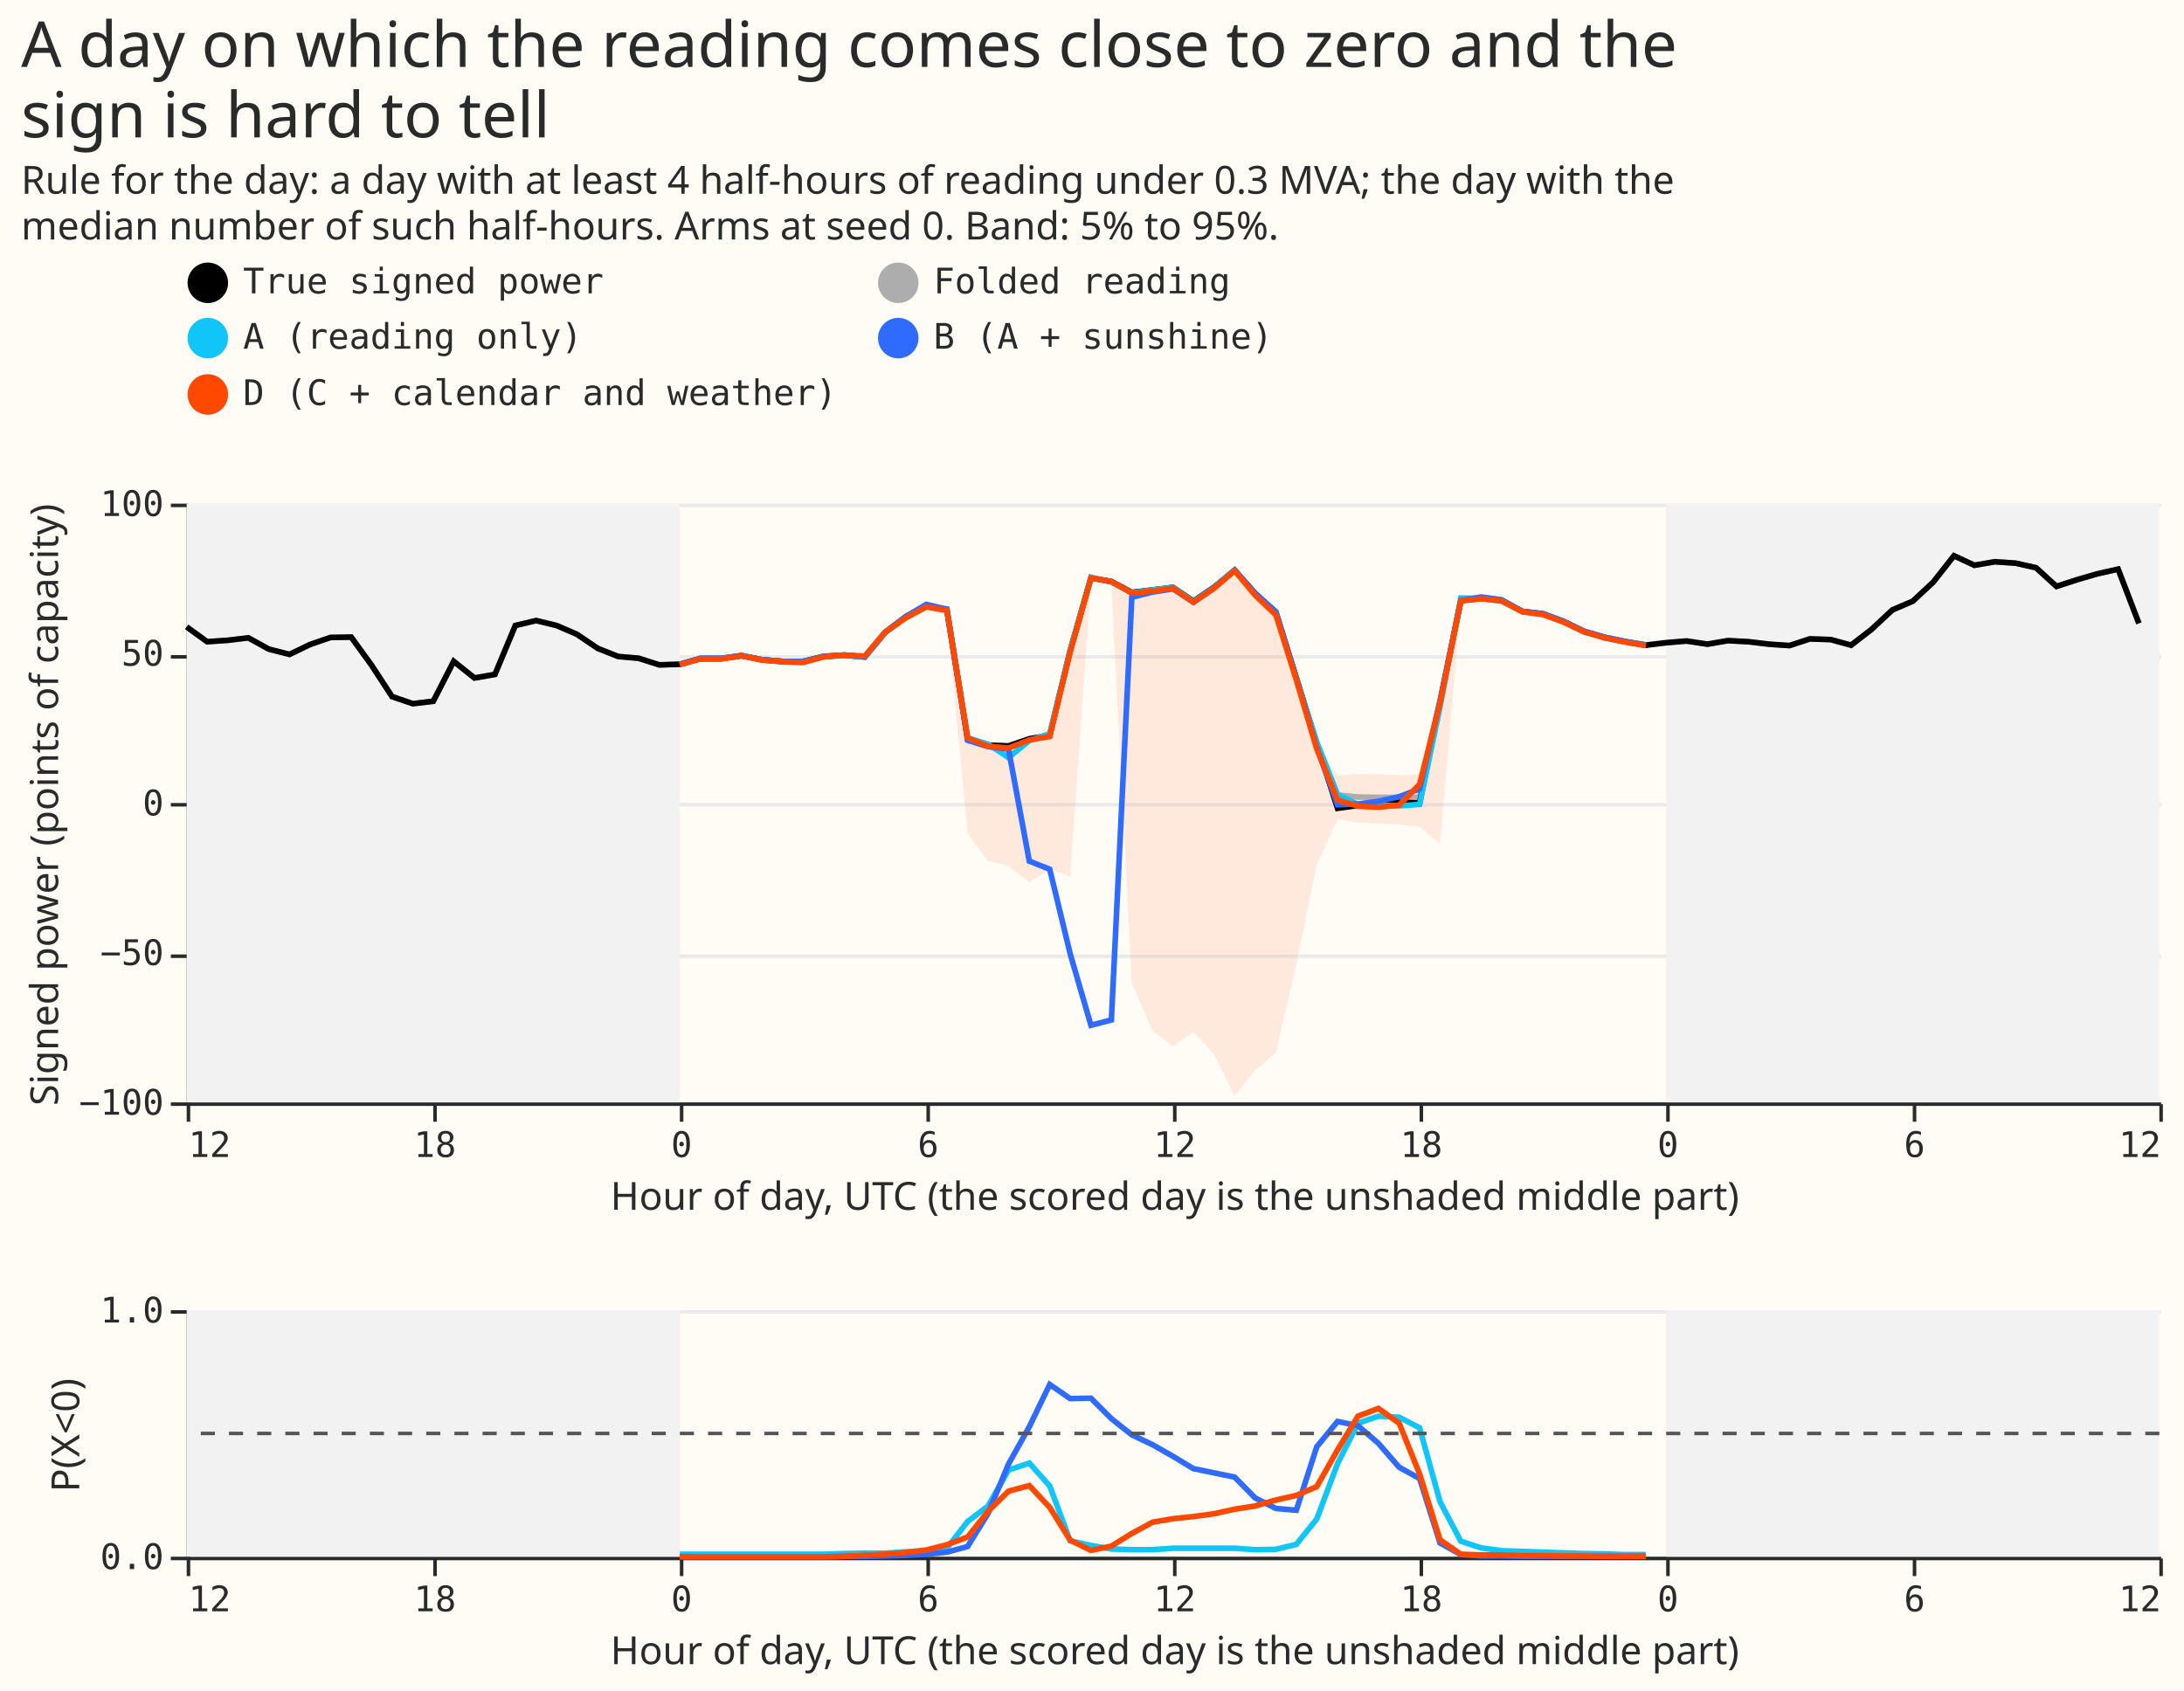
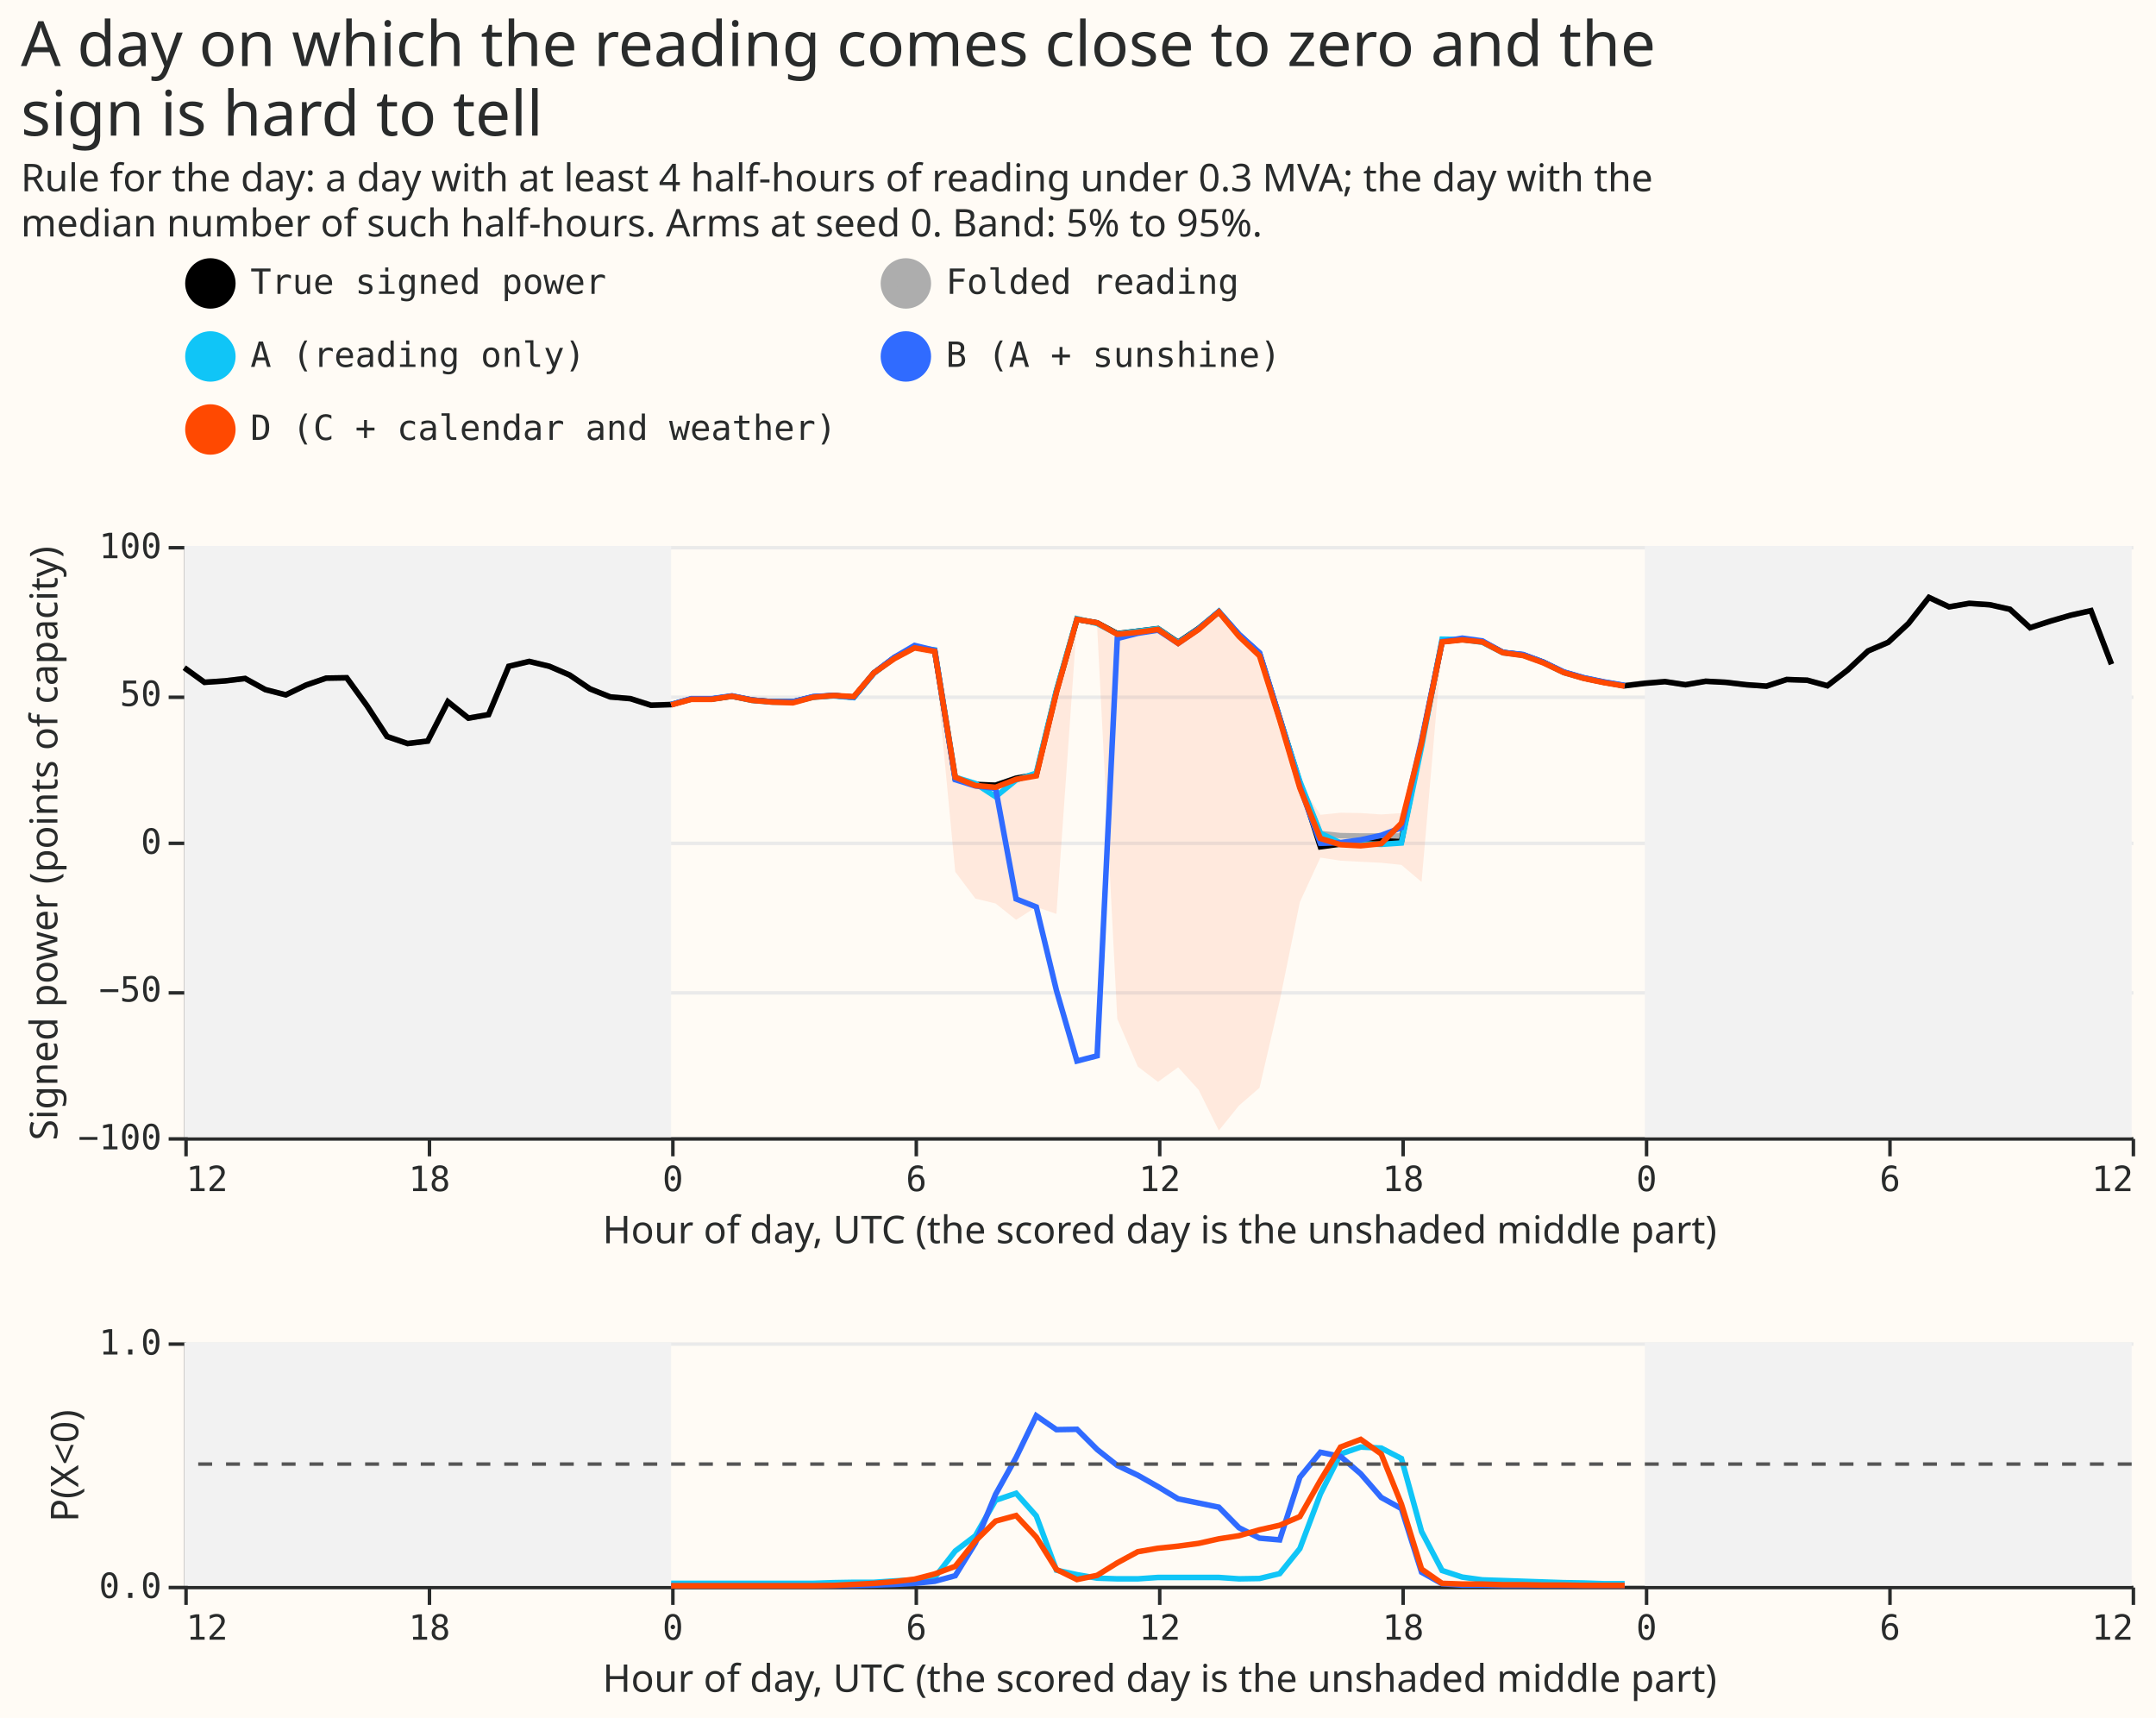
- <svg xmlns="http://www.w3.org/2000/svg" width="620" height="480" class="marks" viewBox="0 0 620 480">
-   <path fill="#fffbf5" d="M0 0h620v480H0z" />
+ <svg xmlns="http://www.w3.org/2000/svg" width="620" height="494" class="marks" viewBox="0 0 620 494">
+   <path fill="#fffbf5" d="M0 0h620v494H0z" />
  <g fill="none" stroke-miterlimit="10" aria-roledescription="group mark container" class="mark-group role-frame root">
-     <path d="M53 143h560z" aria-hidden="true" class="background" />
+     <path d="M53 157h560z" aria-hidden="true" class="background" />
    <g aria-roledescription="group mark container" class="mark-group role-scope concat_0_group">
-       <path fill="#fffbf5" d="M53.5 143.5h560v170h-560Z" aria-hidden="true" class="background" />
+       <path fill="#fffbf5" d="M53.5 157.5h560v170h-560Z" aria-hidden="true" class="background" />
      <g aria-hidden="true" class="mark-group role-axis">
-         <path stroke="#eaeaea" d="M53.5 313.5h560m-560-42h560m-560-43h560m-560-42h560m-560-43h560" class="mark-rule role-axis-grid" pointer-events="none" />
+         <path stroke="#eaeaea" d="M53.5 327.5h560m-560-42h560m-560-43h560m-560-42h560m-560-43h560" class="mark-rule role-axis-grid" pointer-events="none" />
      </g>
      <g aria-label="X-axis titled 'Hour of day, UTC (the scored day is the unshaded middle part)' for a linear scale with values from −12 to 36" aria-roledescription="axis" class="mark-group role-axis" pointer-events="none">
-         <path stroke="#292b2b" d="M53.5 313.5v5m70-5v5m70-5v5m70-5v5m70-5v5m70-5v5m70-5v5m70-5v5m70-5v5" class="mark-rule role-axis-tick" />
+         <path stroke="#292b2b" d="M53.5 327.5v5m70-5v5m70-5v5m70-5v5m70-5v5m70-5v5m70-5v5m70-5v5m70-5v5" class="mark-rule role-axis-tick" />
        <g fill="#292b2b" class="mark-text role-axis-label" font-family="Matter Semi Mono, Roboto Mono, monospace" font-size="10">
-           <text transform="translate(53.5 328.5)">12</text>
-           <text text-anchor="middle" transform="translate(123.5 328.5)">18</text>
-           <text text-anchor="middle" transform="translate(193.5 328.5)">0</text>
-           <text text-anchor="middle" transform="translate(263.5 328.5)">6</text>
-           <text text-anchor="middle" transform="translate(333.5 328.5)">12</text>
-           <text text-anchor="middle" transform="translate(403.5 328.5)">18</text>
-           <text text-anchor="middle" transform="translate(473.5 328.5)">0</text>
-           <text text-anchor="middle" transform="translate(543.5 328.5)">6</text>
-           <text text-anchor="end" transform="translate(613.5 328.5)">12</text>
+           <text transform="translate(53.5 342.5)">12</text>
+           <text text-anchor="middle" transform="translate(123.5 342.5)">18</text>
+           <text text-anchor="middle" transform="translate(193.5 342.5)">0</text>
+           <text text-anchor="middle" transform="translate(263.5 342.5)">6</text>
+           <text text-anchor="middle" transform="translate(333.5 342.5)">12</text>
+           <text text-anchor="middle" transform="translate(403.5 342.5)">18</text>
+           <text text-anchor="middle" transform="translate(473.5 342.5)">0</text>
+           <text text-anchor="middle" transform="translate(543.5 342.5)">6</text>
+           <text text-anchor="end" transform="translate(613.5 342.5)">12</text>
        </g>
-         <path stroke="#292b2b" d="M53.5 313.5h560" class="mark-rule role-axis-domain" />
-         <text fill="#292b2b" class="mark-text role-axis-title" font-family="Matter XH, DM Sans, sans-serif" font-size="11" text-anchor="middle" transform="translate(333.5 343.5)">Hour of day, UTC (the scored day is the unshaded middle part)</text>
+         <path stroke="#292b2b" d="M53.5 327.5h560" class="mark-rule role-axis-domain" />
+         <text fill="#292b2b" class="mark-text role-axis-title" font-family="Matter XH, DM Sans, sans-serif" font-size="11" text-anchor="middle" transform="translate(333.5 357.5)">Hour of day, UTC (the scored day is the unshaded middle part)</text>
      </g>
      <g aria-label="Y-axis titled 'Signed power (points of capacity)' for a linear scale with values from −100 to 100" aria-roledescription="axis" class="mark-group role-axis" pointer-events="none">
-         <path stroke="#292b2b" d="M53.5 313.5h-5m5-42h-5m5-43h-5m5-42h-5m5-43h-5" class="mark-rule role-axis-tick" />
+         <path stroke="#292b2b" d="M53.5 327.5h-5m5-42h-5m5-43h-5m5-42h-5m5-43h-5" class="mark-rule role-axis-tick" />
        <g fill="#292b2b" class="mark-text role-axis-label" font-family="Matter Semi Mono, Roboto Mono, monospace" font-size="10" text-anchor="end">
-           <text transform="translate(46.5 316.5)">−100</text>
-           <text transform="translate(46.5 274)">−50</text>
-           <text transform="translate(46.5 231.5)">0</text>
-           <text transform="translate(46.5 189)">50</text>
-           <text transform="translate(46.5 146.5)">100</text>
+           <text transform="translate(46.5 330.5)">−100</text>
+           <text transform="translate(46.5 288)">−50</text>
+           <text transform="translate(46.5 245.5)">0</text>
+           <text transform="translate(46.5 203)">50</text>
+           <text transform="translate(46.5 160.5)">100</text>
        </g>
-         <path stroke="#292b2b" d="M53.5 313.5v-170" class="mark-rule role-axis-domain" />
-         <text fill="#292b2b" class="mark-text role-axis-title" font-family="Matter XH, DM Sans, sans-serif" font-size="11" text-anchor="middle" transform="rotate(-90 122.5 106)">Signed power (points of capacity)</text>
+         <path stroke="#292b2b" d="M53.5 327.5v-170" class="mark-rule role-axis-domain" />
+         <text fill="#292b2b" class="mark-text role-axis-title" font-family="Matter XH, DM Sans, sans-serif" font-size="11" text-anchor="middle" transform="rotate(-90 129.5 113)">Signed power (points of capacity)</text>
      </g>
-       <path fill="#f2f2f2" d="M53 143h140v170H53Zm420 0h140v170H473Z" aria-hidden="true" class="mark-rect role-mark concat_0_layer_0_marks" />
+       <path fill="#f2f2f2" d="M53 157h140v170H53Zm420 0h140v170H473Z" aria-hidden="true" class="mark-rect role-mark concat_0_layer_0_marks" />
      <g aria-roledescription="group mark container" class="mark-group role-scope concat_0_layer_1_pathgroup">
-         <path d="M53 143h560v170H53Z" aria-hidden="true" class="background" />
-         <path fill="#ff4901" d="m193 189.4 5.8-1.6h5.9l5.8-.9 5.8 1.2 5.9.5 5.8.2 5.8-1.5 5.9-.6 5.8.4 5.8-6.8 5.9-4.1 5.8-3 5.8 1.5 5.9 62 5.8 7.7 5.8 1.4 5.9 4.7 5.8-3.7 5.8 2 5.9-83.9 5.8 1.2 5.8 112.9 5.9 13.7 5.8 4.4 5.8-4.2 5.9 6.5 5.8 11.7 5.8-7.2 5.9-5.1 5.8-25 5.8-28.4 5.9-12.8 5.8.9 5.8.3 5.9.3 5.8.6 5.8 4.9 5.9-68.2 5.8-.7 5.8.7 5.9 3 5.8.8 5.8 2.1 5.9 2.8 5.8 1.7 5.8 1.2 5.9 1v-1.5l-5.9-1-5.8-1.2-5.8-1.6-5.9-2.8-5.8-2.1-5.8-.8-5.9-3-5.8-.7-5.8.6-5.9 28.9-5.8 21-5.8.4-5.9-.4-5.8-.1-5.8.6-5.9-9.3-5.8-19-5.8-18.3-5.9-5.6-5.8-6.8-5.8 4.9-5.9 4-5.8-4-5.8.8-5.9.6-5.8-3.3-5.8-1-5.9 21-5.8 23.8-5.8.9-5.9 2.2-5.8-.4-5.8-2.1-5.9-36.2-5.8-1-5.8 3.1-5.9 4.2-5.8 6.8-5.8-.3-5.9.5-5.8 1.5h-5.8l-5.9-.6-5.8-1.2-5.8.9h-5.9L193 188Z" aria-hidden="true" class="mark-area role-mark concat_0_layer_1_marks" opacity=".1" />
+         <path d="M53 157h560v170H53Z" aria-hidden="true" class="background" />
+         <path fill="#ff4901" d="m193 203.4 5.8-1.6h5.9l5.8-.9 5.8 1.2 5.9.5 5.8.2 5.8-1.5 5.9-.6 5.8.4 5.8-6.8 5.9-4.1 5.8-3 5.8 1.5 5.9 62 5.8 7.7 5.8 1.4 5.9 4.7 5.8-3.7 5.8 2 5.9-83.9 5.8 1.2 5.8 112.9 5.9 13.7 5.8 4.4 5.8-4.2 5.9 6.5 5.8 11.7 5.8-7.2 5.9-5.1 5.8-25 5.8-28.4 5.9-12.8 5.8.9 5.8.3 5.9.3 5.8.6 5.8 4.9 5.9-68.2 5.8-.7 5.8.7 5.9 3 5.8.8 5.8 2.1 5.9 2.8 5.8 1.7 5.8 1.2 5.9 1v-1.5l-5.9-1-5.8-1.2-5.8-1.6-5.9-2.8-5.8-2.1-5.8-.8-5.9-3-5.8-.7-5.8.6-5.9 28.9-5.8 21-5.8.4-5.9-.4-5.8-.1-5.8.6-5.9-9.3-5.8-19-5.8-18.3-5.9-5.6-5.8-6.8-5.8 4.9-5.9 4-5.8-4-5.8.8-5.9.6-5.8-3.3-5.8-1-5.9 21-5.8 23.8-5.8.9-5.9 2.2-5.8-.4-5.8-2.1-5.9-36.2-5.8-1-5.8 3.1-5.9 4.2-5.8 6.8-5.8-.3-5.9.5-5.8 1.5h-5.8l-5.9-.6-5.8-1.2-5.8.9h-5.9L193 202Z" aria-hidden="true" class="mark-area role-mark concat_0_layer_1_marks" opacity=".1" />
      </g>
      <g aria-roledescription="group mark container" class="mark-group role-scope concat_0_layer_2_pathgroup">
-         <path d="M53 143h560v170H53Z" aria-hidden="true" class="background" />
-         <path stroke="#adadad" stroke-dasharray="1,0" stroke-width="1.6" d="m53 178 5.8 4.2 5.9-.4 5.8-.7 5.8 3.2 5.9 1.5L88 183l5.8-2 5.9-.1 5.8 8 5.8 8.8 5.9 2.1 5.8-.7 5.8-11.4 5.9 4.8 5.8-1.1 5.8-13.8 5.9-1.4 5.8 1.4 5.8 2.5 5.9 4 5.8 2.3 5.8.5 5.9 1.8 5.8-.1 5.8-1.6h5.9l5.8-.9 5.8 1.2 5.9.5h5.8l5.8-1.4 5.9-.4 5.8.5 5.8-7 5.9-4.4 5.8-3 5.8 1 5.9 36.8 5.8 1.6 5.8.3 5.9-2.1 5.8-1 5.8-24 5.9-20.6 5.8 1 5.8 3.1 5.9-.7 5.8-.8 5.8 4 5.9-4 5.8-4.8 5.8 6.6 5.9 5.4 5.8 18.5 5.8 18.7 5.9 14.6 5.8.6 5.8.1H403l5.8-27 5.9-28.9 5.8-.7 5.8.7 5.9 3.1 5.8.7 5.8 2.1 5.9 2.9 5.8 1.6 5.8 1.2 5.9 1 5.8-.7 5.8-.4 5.9.9 5.8-1 5.8.3 5.9.7 5.8.4 5.8-1.9 5.9.2 5.8 1.5 5.8-4.4 5.9-5.6 5.8-2.4 5.8-5.4 5.9-7.5 5.8 2.7 5.8-1 5.9.4 5.8 1.3 5.8 5.3 5.9-2 5.8-1.6 5.8-1.3 5.9 15.4" aria-hidden="true" class="mark-line role-mark concat_0_layer_2_marks" />
-         <path d="M53 143h560v170H53Z" aria-hidden="true" class="background" />
-         <path stroke="#000" stroke-dasharray="1,0" stroke-width="1.6" d="m53 178 5.8 4.2 5.9-.4 5.8-.7 5.8 3.2 5.9 1.5L88 183l5.8-2 5.9-.1 5.8 8 5.8 8.9 5.9 2 5.8-.7 5.8-11.3 5.9 4.7 5.8-1 5.8-13.9 5.9-1.4 5.8 1.4 5.8 2.5 5.9 4 5.8 2.3 5.8.5 5.9 1.9 5.8-.2 5.8-1.6h5.9l5.8-.8 5.8 1.1 5.9.5h5.8l5.8-1.4 5.9-.4 5.8.5 5.8-7 5.9-4.4 5.8-3 5.8 1.1 5.9 36.7 5.8 1.7 5.8.2 5.9-2 5.8-1 5.8-24 5.9-20.7 5.8 1 5.8 3.1 5.9-.7 5.8-.7 5.8 3.9 5.9-4 5.8-4.8 5.8 6.6 5.9 5.4 5.8 18.6 5.8 18.6 5.9 18.4 5.8-.8 5.8-.3 5.9-.6 5.8.2 5.8-28.5 5.9-29 5.8-.6 5.8.6 5.9 3.1 5.8.7 5.8 2.1 5.9 2.9 5.8 1.7 5.8 1.2 5.9 1 5.8-.7 5.8-.5 5.9.9 5.8-1 5.8.3 5.9.7 5.8.4 5.8-1.9 5.9.2 5.8 1.6 5.8-4.5 5.9-5.5 5.8-2.5 5.8-5.4 5.9-7.5 5.8 2.7 5.8-1 5.9.4 5.8 1.3 5.8 5.3 5.9-1.9 5.8-1.7 5.8-1.3 5.9 15.4" aria-hidden="true" class="mark-line role-mark concat_0_layer_2_marks" />
-         <path d="M53 143h560v170H53Z" aria-hidden="true" class="background" />
-         <path stroke="#10c5f7" stroke-dasharray="1,0" stroke-width="1.6" d="m193 188.6 5.8-1.6h5.9l5.8-.8 5.8 1.2 5.9.5h5.8l5.8-1.4 5.9-.4 5.8.5 5.8-7 5.9-4.4 5.8-3 5.8.7 5.9 36.6 5.8 1.8 5.8 3.8 5.9-4.8 5.8-2 5.8-23.8 5.9-20.6 5.8 1.4 5.8 3 5.9-.8 5.8-.7 5.8 4 5.9-4 5.8-5 5.8 6.8 5.9 5.4 5.8 18.6 5.8 18.1 5.9 14.9 5.8 2.8 5.8.2 5.9.2 5.8-.4 5.8-27.7 5.9-30.9 5.8.1 5.8.8 5.9 3 5.8.7 5.8 2.1 5.9 2.9 5.8 1.6 5.8 1.2 5.9 1" aria-hidden="true" class="mark-line role-mark concat_0_layer_2_marks" />
-         <path d="M53 143h560v170H53Z" aria-hidden="true" class="background" />
-         <path stroke="#306bff" stroke-dasharray="1,0" stroke-width="1.6" d="m193 188.6 5.8-1.7h5.9l5.8-.8 5.8 1.2 5.9.5h5.8l5.8-1.5 5.9-.3 5.8.5 5.8-7 5.9-4.5 5.8-3.4 5.8 1.4 5.9 37.2 5.8 1.8 5.8.7 5.9 31.8 5.8 2.3 5.8 24 5.9 20.3 5.8-1.5 5.8-120 5.9-1.5 5.8-.9 5.8 3.8 5.9-4.1 5.8-5 5.8 6.5 5.9 5.3 5.8 18.8 5.8 19.7 5.9 16.3 5.8-.2 5.8-.8 5.9-1.3 5.8-2.2 5.8-25.1 5.9-28.4 5.8-1 5.8.8 5.9 3.3 5.8.6 5.8 2.2 5.9 2.8 5.8 1.7 5.8 1.2 5.9 1" aria-hidden="true" class="mark-line role-mark concat_0_layer_2_marks" />
-         <path d="M53 143h560v170H53Z" aria-hidden="true" class="background" />
-         <path stroke="#ff4901" stroke-dasharray="1,0" stroke-width="1.6" d="m193 188.7 5.8-1.6h5.9l5.8-.9 5.8 1.2 5.9.5 5.8.2 5.8-1.6 5.9-.5 5.8.3 5.8-6.8 5.9-4.1 5.8-3.1 5.8 1 5.9 36.2 5.8 2.4 5.8.5 5.9-2.3 5.8-1 5.8-24 5.9-21 5.8 1 5.8 3.3 5.9-.6 5.8-.8 5.8 4 5.9-4 5.8-5 5.8 7 5.9 5.6L368 193l5.8 19.6 5.9 14.5 5.8 1.8 5.8.3 5.9-.6 5.8-5.9 5.8-23.1 5.9-29 5.8-.6 5.8.6 5.9 3.1 5.8.8 5.8 2.1 5.9 2.8 5.8 1.7 5.8 1.2 5.9 1" aria-hidden="true" class="mark-line role-mark concat_0_layer_2_marks" />
+         <path d="M53 157h560v170H53Z" aria-hidden="true" class="background" />
+         <path stroke="#adadad" stroke-dasharray="1,0" stroke-width="1.6" d="m53 192 5.8 4.2 5.9-.4 5.8-.7 5.8 3.2 5.9 1.5L88 197l5.8-2 5.9-.1 5.8 8 5.8 8.8 5.9 2.1 5.8-.7 5.8-11.4 5.9 4.8 5.8-1.1 5.8-13.8 5.9-1.4 5.8 1.4 5.8 2.5 5.9 4 5.8 2.3 5.8.5 5.9 1.8 5.8-.1 5.8-1.6h5.9l5.8-.9 5.8 1.2 5.9.5h5.8l5.8-1.4 5.9-.4 5.8.5 5.8-7 5.9-4.4 5.8-3 5.8 1 5.9 36.8 5.8 1.6 5.8.3 5.9-2.1 5.8-1 5.8-24 5.9-20.6 5.8 1 5.8 3.1 5.9-.7 5.8-.8 5.8 4 5.9-4 5.8-4.8 5.8 6.6 5.9 5.4 5.8 18.5 5.8 18.7 5.9 14.6 5.8.6 5.8.1H403l5.8-27 5.9-28.9 5.8-.7 5.8.7 5.9 3.1 5.8.7 5.8 2.1 5.9 2.9 5.8 1.6 5.8 1.2 5.9 1 5.8-.7 5.8-.4 5.9.9 5.8-1 5.8.3 5.9.7 5.8.4 5.8-1.9 5.9.2 5.8 1.5 5.8-4.4 5.9-5.6 5.8-2.4 5.8-5.4 5.9-7.5 5.8 2.7 5.8-1 5.9.4 5.8 1.3 5.8 5.3 5.9-2 5.8-1.6 5.8-1.3 5.9 15.4" aria-hidden="true" class="mark-line role-mark concat_0_layer_2_marks" />
+         <path d="M53 157h560v170H53Z" aria-hidden="true" class="background" />
+         <path stroke="#000" stroke-dasharray="1,0" stroke-width="1.6" d="m53 192 5.8 4.2 5.9-.4 5.8-.7 5.8 3.2 5.9 1.5L88 197l5.8-2 5.9-.1 5.8 8 5.8 8.9 5.9 2 5.8-.7 5.8-11.3 5.9 4.7 5.8-1 5.8-13.9 5.9-1.4 5.8 1.4 5.8 2.5 5.9 4 5.8 2.3 5.8.5 5.9 1.9 5.8-.2 5.8-1.6h5.9l5.8-.8 5.8 1.1 5.9.5h5.8l5.8-1.4 5.9-.4 5.8.5 5.8-7 5.9-4.4 5.8-3 5.8 1.1 5.9 36.7 5.8 1.7 5.8.2 5.9-2 5.8-1 5.8-24 5.9-20.7 5.8 1 5.8 3.1 5.9-.7 5.8-.7 5.8 3.9 5.9-4 5.8-4.8 5.8 6.6 5.9 5.4 5.8 18.6 5.8 18.6 5.9 18.4 5.8-.8 5.8-.3 5.9-.6 5.8.2 5.8-28.5 5.9-29 5.8-.6 5.8.6 5.9 3.1 5.8.7 5.8 2.1 5.9 2.9 5.8 1.7 5.8 1.2 5.9 1 5.8-.7 5.8-.5 5.9.9 5.8-1 5.8.3 5.9.7 5.8.4 5.8-1.9 5.9.2 5.8 1.6 5.8-4.5 5.9-5.5 5.8-2.5 5.8-5.4 5.9-7.5 5.8 2.7 5.8-1 5.9.4 5.8 1.3 5.8 5.3 5.9-1.9 5.8-1.7 5.8-1.3 5.9 15.4" aria-hidden="true" class="mark-line role-mark concat_0_layer_2_marks" />
+         <path d="M53 157h560v170H53Z" aria-hidden="true" class="background" />
+         <path stroke="#10c5f7" stroke-dasharray="1,0" stroke-width="1.6" d="m193 202.6 5.8-1.6h5.9l5.8-.8 5.8 1.2 5.9.5h5.8l5.8-1.4 5.9-.4 5.8.5 5.8-7 5.9-4.4 5.8-3 5.8.7 5.9 36.6 5.8 1.8 5.8 3.8 5.9-4.8 5.8-2 5.8-23.8 5.9-20.6 5.8 1.4 5.8 3 5.9-.8 5.8-.7 5.8 4 5.9-4 5.8-5 5.8 6.8 5.9 5.4 5.8 18.6 5.8 18.1 5.9 14.9 5.8 2.8 5.8.2 5.9.2 5.8-.4 5.8-27.7 5.9-30.9 5.8.1 5.8.8 5.9 3 5.8.7 5.8 2.1 5.9 2.9 5.8 1.6 5.8 1.2 5.9 1" aria-hidden="true" class="mark-line role-mark concat_0_layer_2_marks" />
+         <path d="M53 157h560v170H53Z" aria-hidden="true" class="background" />
+         <path stroke="#306bff" stroke-dasharray="1,0" stroke-width="1.6" d="m193 202.6 5.8-1.7h5.9l5.8-.8 5.8 1.2 5.9.5h5.8l5.8-1.5 5.9-.3 5.8.5 5.8-7 5.9-4.5 5.8-3.4 5.8 1.4 5.9 37.2 5.8 1.8 5.8.7 5.9 31.8 5.8 2.3 5.8 24 5.9 20.3 5.8-1.5 5.8-120 5.9-1.5 5.8-.9 5.8 3.8 5.9-4.1 5.8-5 5.8 6.5 5.9 5.3 5.8 18.8 5.8 19.7 5.9 16.3 5.8-.2 5.8-.8 5.9-1.3 5.8-2.2 5.8-25.1 5.9-28.4 5.8-1 5.8.8 5.9 3.3 5.8.6 5.8 2.2 5.9 2.8 5.8 1.7 5.8 1.2 5.9 1" aria-hidden="true" class="mark-line role-mark concat_0_layer_2_marks" />
+         <path d="M53 157h560v170H53Z" aria-hidden="true" class="background" />
+         <path stroke="#ff4901" stroke-dasharray="1,0" stroke-width="1.6" d="m193 202.7 5.8-1.6h5.9l5.8-.9 5.8 1.2 5.9.5 5.8.2 5.8-1.6 5.9-.5 5.8.3 5.8-6.8 5.9-4.1 5.8-3.1 5.8 1 5.9 36.2 5.8 2.4 5.8.5 5.9-2.3 5.8-1 5.8-24 5.9-21 5.8 1 5.8 3.3 5.9-.6 5.8-.8 5.8 4 5.9-4 5.8-5 5.8 7 5.9 5.6L368 207l5.8 19.6 5.9 14.5 5.8 1.8 5.8.3 5.9-.6 5.8-5.9 5.8-23.1 5.9-29 5.8-.6 5.8.6 5.9 3.1 5.8.8 5.8 2.1 5.9 2.8 5.8 1.7 5.8 1.2 5.9 1" aria-hidden="true" class="mark-line role-mark concat_0_layer_2_marks" />
      </g>
    </g>
    <g aria-roledescription="group mark container" class="mark-group role-scope concat_1_group">
-       <path fill="#fffbf5" d="M53.5 372.5h560v70h-560Z" aria-hidden="true" class="background" />
+       <path fill="#fffbf5" d="M53.5 386.5h560v70h-560Z" aria-hidden="true" class="background" />
      <g aria-hidden="true" class="mark-group role-axis">
-         <path stroke="#eaeaea" d="M53.5 442.5h560m-560-70h560" class="mark-rule role-axis-grid" pointer-events="none" />
+         <path stroke="#eaeaea" d="M53.5 456.5h560m-560-70h560" class="mark-rule role-axis-grid" pointer-events="none" />
      </g>
      <g aria-label="X-axis titled 'Hour of day, UTC (the scored day is the unshaded middle part)' for a linear scale with values from −12 to 36" aria-roledescription="axis" class="mark-group role-axis" pointer-events="none">
-         <path stroke="#292b2b" d="M53.5 442.5v5m70-5v5m70-5v5m70-5v5m70-5v5m70-5v5m70-5v5m70-5v5m70-5v5" class="mark-rule role-axis-tick" />
+         <path stroke="#292b2b" d="M53.5 456.5v5m70-5v5m70-5v5m70-5v5m70-5v5m70-5v5m70-5v5m70-5v5m70-5v5" class="mark-rule role-axis-tick" />
        <g fill="#292b2b" class="mark-text role-axis-label" font-family="Matter Semi Mono, Roboto Mono, monospace" font-size="10">
-           <text transform="translate(53.5 457.5)">12</text>
-           <text text-anchor="middle" transform="translate(123.5 457.5)">18</text>
-           <text text-anchor="middle" transform="translate(193.5 457.5)">0</text>
-           <text text-anchor="middle" transform="translate(263.5 457.5)">6</text>
-           <text text-anchor="middle" transform="translate(333.5 457.5)">12</text>
-           <text text-anchor="middle" transform="translate(403.5 457.5)">18</text>
-           <text text-anchor="middle" transform="translate(473.5 457.5)">0</text>
-           <text text-anchor="middle" transform="translate(543.5 457.5)">6</text>
-           <text text-anchor="end" transform="translate(613.5 457.5)">12</text>
+           <text transform="translate(53.5 471.5)">12</text>
+           <text text-anchor="middle" transform="translate(123.5 471.5)">18</text>
+           <text text-anchor="middle" transform="translate(193.5 471.5)">0</text>
+           <text text-anchor="middle" transform="translate(263.5 471.5)">6</text>
+           <text text-anchor="middle" transform="translate(333.5 471.5)">12</text>
+           <text text-anchor="middle" transform="translate(403.5 471.5)">18</text>
+           <text text-anchor="middle" transform="translate(473.5 471.5)">0</text>
+           <text text-anchor="middle" transform="translate(543.5 471.5)">6</text>
+           <text text-anchor="end" transform="translate(613.5 471.5)">12</text>
        </g>
-         <path stroke="#292b2b" d="M53.5 442.5h560" class="mark-rule role-axis-domain" />
-         <text fill="#292b2b" class="mark-text role-axis-title" font-family="Matter XH, DM Sans, sans-serif" font-size="11" text-anchor="middle" transform="translate(333.5 472.5)">Hour of day, UTC (the scored day is the unshaded middle part)</text>
+         <path stroke="#292b2b" d="M53.5 456.5h560" class="mark-rule role-axis-domain" />
+         <text fill="#292b2b" class="mark-text role-axis-title" font-family="Matter XH, DM Sans, sans-serif" font-size="11" text-anchor="middle" transform="translate(333.5 486.5)">Hour of day, UTC (the scored day is the unshaded middle part)</text>
      </g>
      <g aria-label="Y-axis titled 'P(X&lt;0)' for a linear scale with values from 0.0 to 1.0" aria-roledescription="axis" class="mark-group role-axis" pointer-events="none">
-         <path stroke="#292b2b" d="M53.5 442.5h-5m5-70h-5" class="mark-rule role-axis-tick" />
+         <path stroke="#292b2b" d="M53.5 456.5h-5m5-70h-5" class="mark-rule role-axis-tick" />
        <g fill="#292b2b" class="mark-text role-axis-label" font-family="Matter Semi Mono, Roboto Mono, monospace" font-size="10" text-anchor="end">
-           <text transform="translate(46.5 445.5)">0.0</text>
-           <text transform="translate(46.5 375.5)">1.0</text>
+           <text transform="translate(46.5 459.5)">0.0</text>
+           <text transform="translate(46.5 389.5)">1.0</text>
        </g>
-         <path stroke="#292b2b" d="M53.5 442.5v-70" class="mark-rule role-axis-domain" />
-         <text fill="#292b2b" class="mark-text role-axis-title" font-family="Matter XH, DM Sans, sans-serif" font-size="11" text-anchor="middle" transform="rotate(-90 215 192.5)">P(X&lt;0)</text>
+         <path stroke="#292b2b" d="M53.5 456.5v-70" class="mark-rule role-axis-domain" />
+         <text fill="#292b2b" class="mark-text role-axis-title" font-family="Matter XH, DM Sans, sans-serif" font-size="11" text-anchor="middle" transform="rotate(-90 222 199.5)">P(X&lt;0)</text>
      </g>
-       <path fill="#f2f2f2" d="M53 372h140v70H53Zm420 0h140v70H473Z" aria-hidden="true" class="mark-rect role-mark concat_1_layer_0_marks" />
+       <path fill="#f2f2f2" d="M53 386h140v70H53Zm420 0h140v70H473Z" aria-hidden="true" class="mark-rect role-mark concat_1_layer_0_marks" />
      <g aria-roledescription="group mark container" class="mark-group role-scope concat_1_layer_1_pathgroup">
-         <path d="M53 372h560v70H53Z" aria-hidden="true" class="background" />
-         <path stroke="#10c5f7" stroke-dasharray="1,0" stroke-width="1.6" d="M193 441.3h40.8l5.9-.2 5.8-.1h5.8l5.9-.4 5.8-.3 5.8-.7 5.9-7.6 5.8-4.4 5.8-10.2 5.9-2 5.8 6.5 5.8 15.6 5.9 1.3 5.8 1 5.8.2h5.9l5.8-.4h17.5l5.8.4 5.9-.1 5.8-1.4 5.8-7.2 5.9-15.7 5.8-11.5 5.8-2 5.9.3 5.8 3 5.8 21 5.9 11.2 5.8 1.9 5.8.8 5.9.2 5.8.2 5.8.2 5.9.2 5.8.1 5.8.2h5.9" aria-hidden="true" class="mark-line role-mark concat_1_layer_1_marks" />
-         <path d="M53 372h560v70H53Z" aria-hidden="true" class="background" />
-         <path stroke="#306bff" stroke-dasharray="1,0" stroke-width="1.6" d="M193 442h40.8l5.9-.1h5.8l5.8-.1 5.9-.2 5.8-.3 5.8-.6 5.9-1.6 5.8-9.4 5.8-14 5.9-10.6 5.8-12 5.8 4 5.9-.1 5.8 5.8 5.8 4.6 5.9 2.8 5.8 3.3 5.8 3.5 5.9 1.2 5.8 1.2 5.8 5.9 5.9 3 5.8.5 5.8-18 5.9-7.2 5.8 1.2 5.8 5 5.9 6.8 5.8 3.2 5.8 18.3 5.9 3.3 5.8.4h5.8l5.9.1h35" aria-hidden="true" class="mark-line role-mark concat_1_layer_1_marks" />
-         <path d="M53 372h560v70H53Z" aria-hidden="true" class="background" />
-         <path stroke="#ff4901" stroke-dasharray="1,0" stroke-width="1.6" d="M193 442h40.8l5.9-.1 5.8-.3 5.8-.3 5.9-.5 5.8-.7 5.8-1.5 5.9-2.2 5.8-7.3 5.8-5.7 5.9-1.6 5.8 6.2 5.8 9.3 5.9 2.9 5.8-1.2 5.8-3.6 5.9-3.2 5.8-1 5.8-.6 5.9-.8 5.8-1.3 5.8-.9 5.9-1.7 5.8-1.3 5.8-2.5 5.9-10.4 5.8-9.6 5.8-2.2 5.9 4.2 5.8 14.4 5.8 18.7 5.9 4.1 5.8.2h5.8l5.9.2h5.8l5.8.1h5.9l5.8.1h11.7" aria-hidden="true" class="mark-line role-mark concat_1_layer_1_marks" />
+         <path d="M53 386h560v70H53Z" aria-hidden="true" class="background" />
+         <path stroke="#10c5f7" stroke-dasharray="1,0" stroke-width="1.6" d="M193 455.3h40.8l5.9-.2 5.8-.1h5.8l5.9-.4 5.8-.3 5.8-.7 5.9-7.6 5.8-4.4 5.8-10.2 5.9-2 5.8 6.5 5.8 15.6 5.9 1.3 5.8 1 5.8.2h5.9l5.8-.4h17.5l5.8.4 5.9-.1 5.8-1.4 5.8-7.2 5.9-15.7 5.8-11.5 5.8-2 5.9.3 5.8 3 5.8 21 5.9 11.2 5.8 1.9 5.8.8 5.9.2 5.8.2 5.8.2 5.9.2 5.8.1 5.8.2h5.9" aria-hidden="true" class="mark-line role-mark concat_1_layer_1_marks" />
+         <path d="M53 386h560v70H53Z" aria-hidden="true" class="background" />
+         <path stroke="#306bff" stroke-dasharray="1,0" stroke-width="1.6" d="M193 456h40.8l5.9-.1h5.8l5.8-.1 5.9-.2 5.8-.3 5.8-.6 5.9-1.6 5.8-9.4 5.8-14 5.9-10.6 5.8-12 5.8 4 5.9-.1 5.8 5.8 5.8 4.6 5.9 2.8 5.8 3.3 5.8 3.5 5.9 1.2 5.8 1.2 5.8 5.9 5.9 3 5.8.5 5.8-18 5.9-7.2 5.8 1.2 5.8 5 5.9 6.8 5.8 3.2 5.8 18.3 5.9 3.3 5.8.4h5.8l5.9.1h35" aria-hidden="true" class="mark-line role-mark concat_1_layer_1_marks" />
+         <path d="M53 386h560v70H53Z" aria-hidden="true" class="background" />
+         <path stroke="#ff4901" stroke-dasharray="1,0" stroke-width="1.6" d="M193 456h40.8l5.9-.1 5.8-.3 5.8-.3 5.9-.5 5.8-.7 5.8-1.5 5.9-2.2 5.8-7.3 5.8-5.7 5.9-1.6 5.8 6.2 5.8 9.3 5.9 2.9 5.8-1.2 5.8-3.6 5.9-3.2 5.8-1 5.8-.6 5.9-.8 5.8-1.3 5.8-.9 5.9-1.7 5.8-1.3 5.8-2.5 5.9-10.4 5.8-9.6 5.8-2.2 5.9 4.2 5.8 14.4 5.8 18.7 5.9 4.1 5.8.2h5.8l5.9.2h5.8l5.8.1h5.9l5.8.1h11.7" aria-hidden="true" class="mark-line role-mark concat_1_layer_1_marks" />
      </g>
-       <path stroke="#555" stroke-dasharray="4,4" d="M613 407H53" aria-hidden="true" class="mark-rule role-mark concat_1_layer_2_marks" />
+       <path stroke="#555" stroke-dasharray="4,4" d="M613 421H53" aria-hidden="true" class="mark-rule role-mark concat_1_layer_2_marks" />
    </g>
-     <g aria-label="Symbol legend for fill color, stroke color and strokeDash with 5 values: True signed power, Folded reading, A (reading only), B (A + sunshine), D (C + calendar and weather)" aria-roledescription="legend" class="mark-group role-legend">
-       <path d="M53 74h309v45H53Z" aria-hidden="true" class="background" pointer-events="none" />
+     <g aria-label="Symbol legend for fill color, stroke color, strokeWidth and strokeDash with 5 values: True signed power, Folded reading, A (reading only), B (A + sunshine), D (C + calendar and weather)" aria-roledescription="legend" class="mark-group role-legend">
+       <path d="M53 74h316v59H53Z" aria-hidden="true" class="background" pointer-events="none" />
      <g class="mark-group role-legend-entry">
        <g aria-roledescription="group mark container" class="mark-group role-scope" pointer-events="none">
-           <path d="M53 74.3h184v12.5H53Z" aria-hidden="true" class="background" />
-           <path fill="#000" stroke="#000" stroke-dasharray="1,0" stroke-width="1.5" d="M64 80.3a5 5 0 1 1-10 0 5 5 0 1 1 10 0" class="mark-symbol role-legend-symbol" />
-           <text fill="#292b2b" class="mark-text role-legend-label" font-family="Matter Semi Mono, Roboto Mono, monospace" font-size="10" transform="translate(69 83.3)">True signed power</text>
-           <path d="M249 74.3h112v12.5H249Z" aria-hidden="true" class="background" />
-           <path fill="#adadad" stroke="#adadad" stroke-dasharray="1,0" stroke-width="1.5" d="M260 80.3a5 5 0 1 1-10 0 5 5 0 1 1 10 0" class="mark-symbol role-legend-symbol" />
-           <text fill="#292b2b" class="mark-text role-legend-label" font-family="Matter Semi Mono, Roboto Mono, monospace" font-size="10" transform="translate(265 83.3)">Folded reading</text>
-           <path d="M53 90h184v12.5H53Z" aria-hidden="true" class="background" />
-           <path fill="#10c5f7" stroke="#10c5f7" stroke-dasharray="1,0" stroke-width="1.5" d="M64 96a5 5 0 1 1-10 0 5 5 0 1 1 10 0" class="mark-symbol role-legend-symbol" />
-           <text fill="#292b2b" class="mark-text role-legend-label" font-family="Matter Semi Mono, Roboto Mono, monospace" font-size="10" transform="translate(69 99)">A (reading only)</text>
-           <path d="M249 90h112v12.5H249Z" aria-hidden="true" class="background" />
-           <path fill="#306bff" stroke="#306bff" stroke-dasharray="1,0" stroke-width="1.5" d="M260 96a5 5 0 1 1-10 0 5 5 0 1 1 10 0" class="mark-symbol role-legend-symbol" />
-           <text fill="#292b2b" class="mark-text role-legend-label" font-family="Matter Semi Mono, Roboto Mono, monospace" font-size="10" transform="translate(265 99)">B (A + sunshine)</text>
-           <path d="M53 106h184v12.5H53Z" aria-hidden="true" class="background" />
-           <path fill="#ff4901" stroke="#ff4901" stroke-dasharray="1,0" stroke-width="1.5" d="M64 112a5 5 0 1 1-10 0 5 5 0 1 1 10 0" class="mark-symbol role-legend-symbol" />
-           <text fill="#292b2b" class="mark-text role-legend-label" font-family="Matter Semi Mono, Roboto Mono, monospace" font-size="10" transform="translate(69 115)">D (C + calendar and weather)</text>
+           <path d="M53 74h187v17H53Z" aria-hidden="true" class="background" />
+           <path fill="#000" stroke="#000" stroke-dasharray="1,0" stroke-width="4.5" d="M65.5 81.5a5 5 0 1 1-10 0 5 5 0 1 1 10 0" class="mark-symbol role-legend-symbol" />
+           <text fill="#292b2b" class="mark-text role-legend-label" font-family="Matter Semi Mono, Roboto Mono, monospace" font-size="10" transform="translate(72 84.5)">True signed power</text>
+           <path d="M253 74h115v17H253Z" aria-hidden="true" class="background" />
+           <path fill="#adadad" stroke="#adadad" stroke-dasharray="1,0" stroke-width="4.5" d="M265.5 81.5a5 5 0 1 1-10 0 5 5 0 1 1 10 0" class="mark-symbol role-legend-symbol" />
+           <text fill="#292b2b" class="mark-text role-legend-label" font-family="Matter Semi Mono, Roboto Mono, monospace" font-size="10" transform="translate(272 84.5)">Folded reading</text>
+           <path d="M53 95h187v17H53Z" aria-hidden="true" class="background" />
+           <path fill="#10c5f7" stroke="#10c5f7" stroke-dasharray="1,0" stroke-width="4.5" d="M65.5 102.5a5 5 0 1 1-10 0 5 5 0 1 1 10 0" class="mark-symbol role-legend-symbol" />
+           <text fill="#292b2b" class="mark-text role-legend-label" font-family="Matter Semi Mono, Roboto Mono, monospace" font-size="10" transform="translate(72 105.5)">A (reading only)</text>
+           <path d="M253 95h115v17H253Z" aria-hidden="true" class="background" />
+           <path fill="#306bff" stroke="#306bff" stroke-dasharray="1,0" stroke-width="4.5" d="M265.5 102.5a5 5 0 1 1-10 0 5 5 0 1 1 10 0" class="mark-symbol role-legend-symbol" />
+           <text fill="#292b2b" class="mark-text role-legend-label" font-family="Matter Semi Mono, Roboto Mono, monospace" font-size="10" transform="translate(272 105.5)">B (A + sunshine)</text>
+           <path d="M53 116h187v17H53Z" aria-hidden="true" class="background" />
+           <path fill="#ff4901" stroke="#ff4901" stroke-dasharray="1,0" stroke-width="4.5" d="M65.5 123.5a5 5 0 1 1-10 0 5 5 0 1 1 10 0" class="mark-symbol role-legend-symbol" />
+           <text fill="#292b2b" class="mark-text role-legend-label" font-family="Matter Semi Mono, Roboto Mono, monospace" font-size="10" transform="translate(72 126.5)">D (C + calendar and weather)</text>
        </g>
      </g>
    </g>
    <g fill="#292b2b" class="mark-group role-title" font-family="Matter XH, DM Sans, sans-serif" pointer-events="none">
      <text aria-label="Title text 'A day on which the reading comes close to zero and the sign is hard to tell'" aria-roledescription="title" class="mark-text role-title-text" font-size="18" transform="translate(6 19)">
        <tspan>A day on which the reading comes close to zero and the</tspan>
        <tspan x="0" dy="20">sign is hard to tell</tspan>
      </text>
      <text aria-label="Subtitle text 'Rule for the day: a day with at least 4 half-hours of reading under 0.3 MVA; the day with the median number of such half-hours. Arms at seed 0. Band: 5% to 95%.'" aria-roledescription="subtitle" class="mark-text role-title-subtitle" font-size="11" transform="translate(6 55)">
        <tspan>Rule for the day: a day with at least 4 half-hours of reading under 0.3 MVA; the day with the</tspan>
        <tspan x="0" dy="13">median number of such half-hours. Arms at seed 0. Band: 5% to 95%.</tspan>
      </text>
    </g>
  </g>
</svg>
